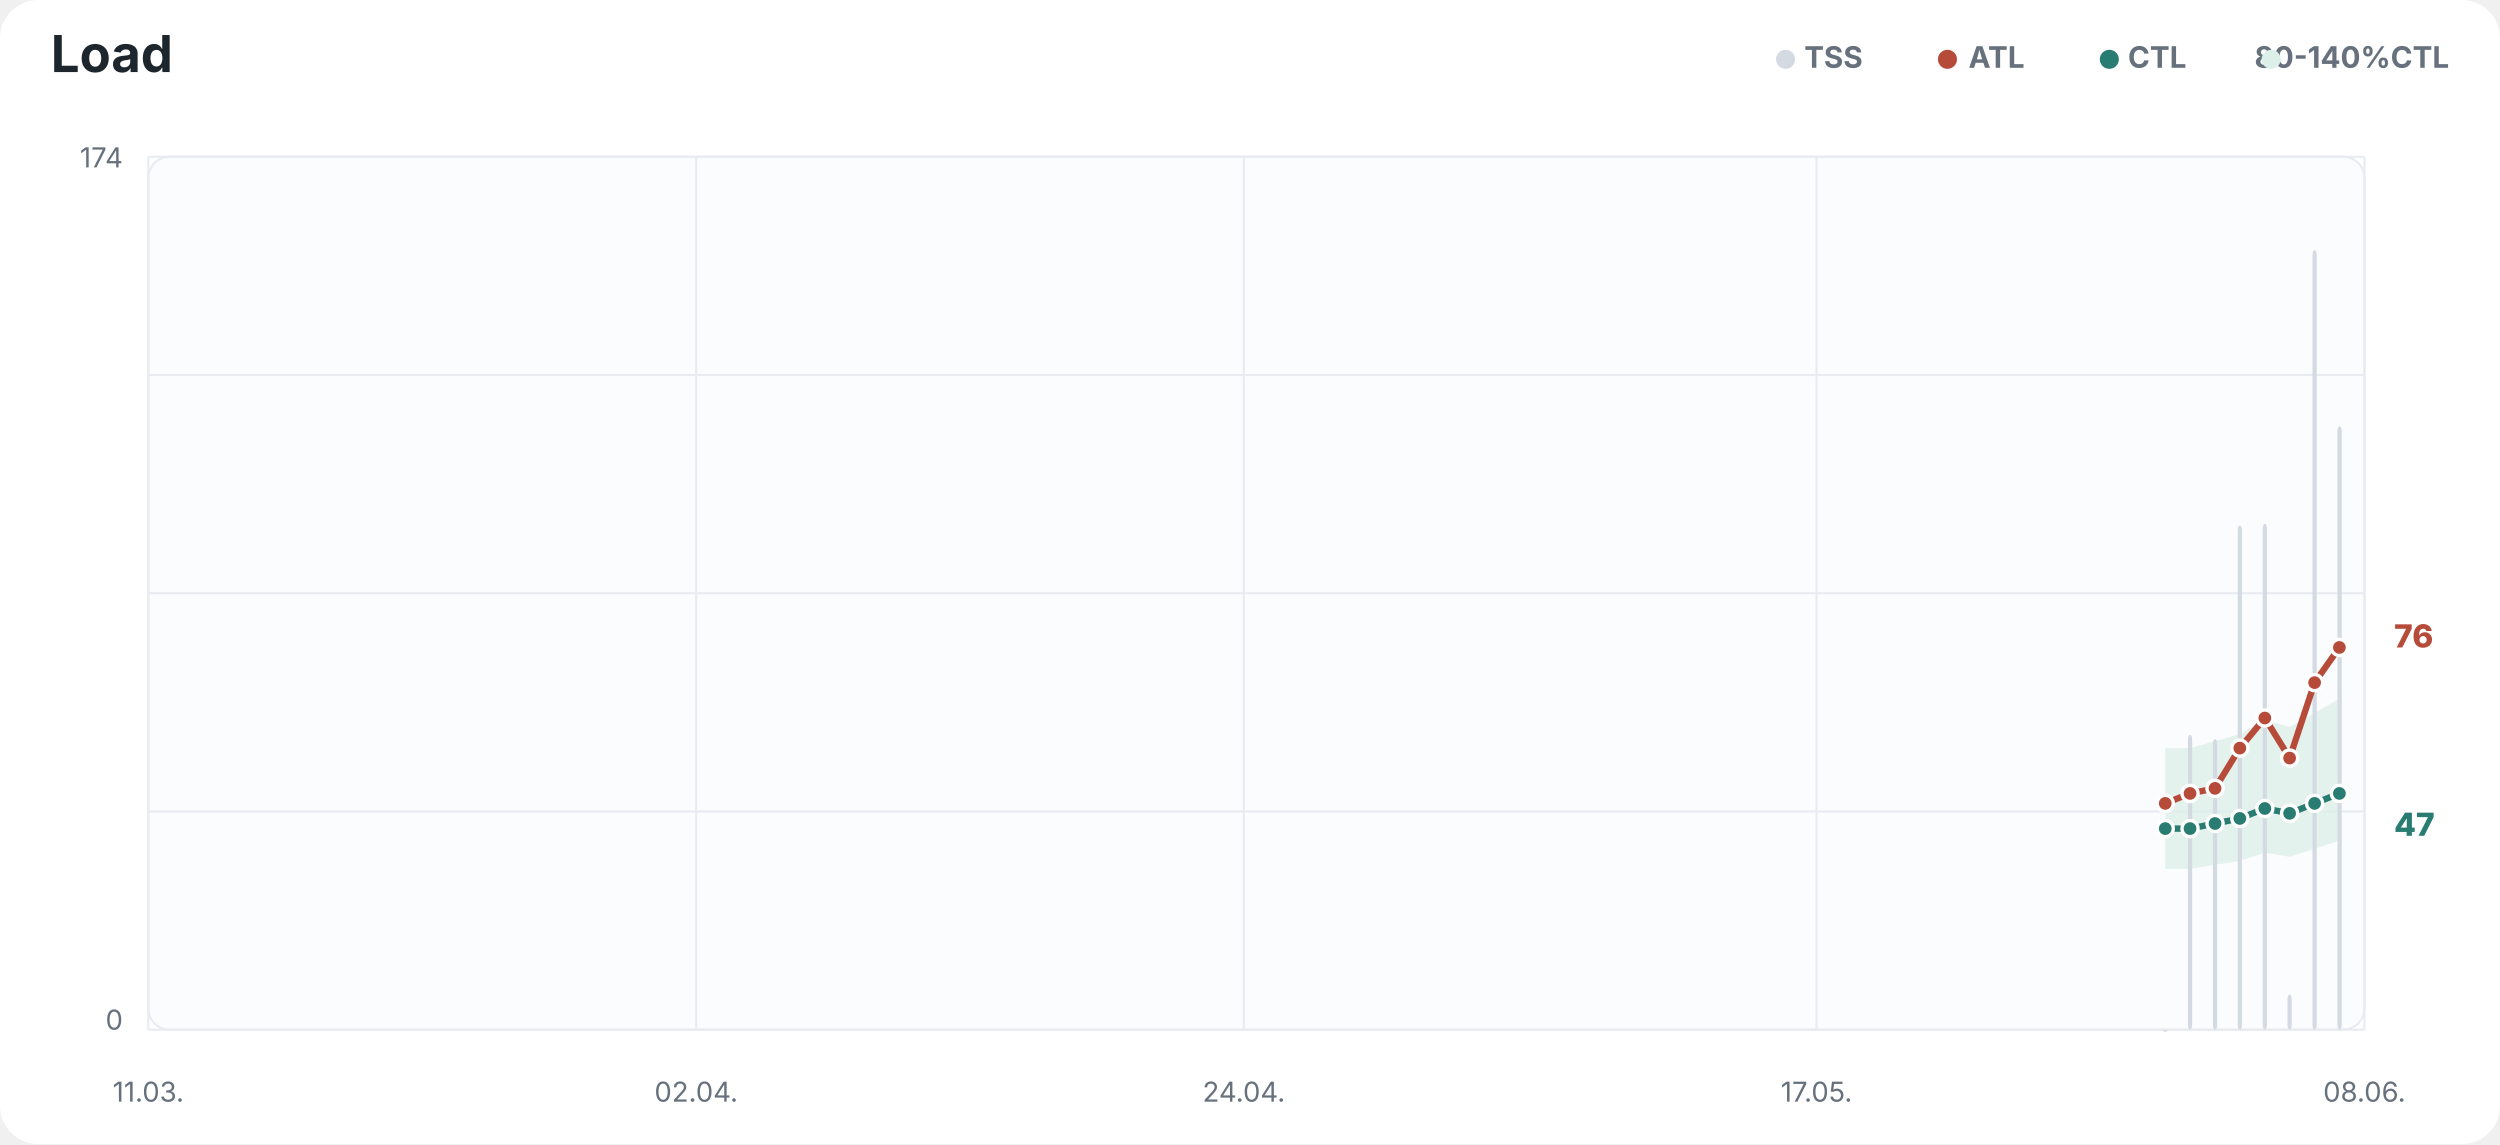
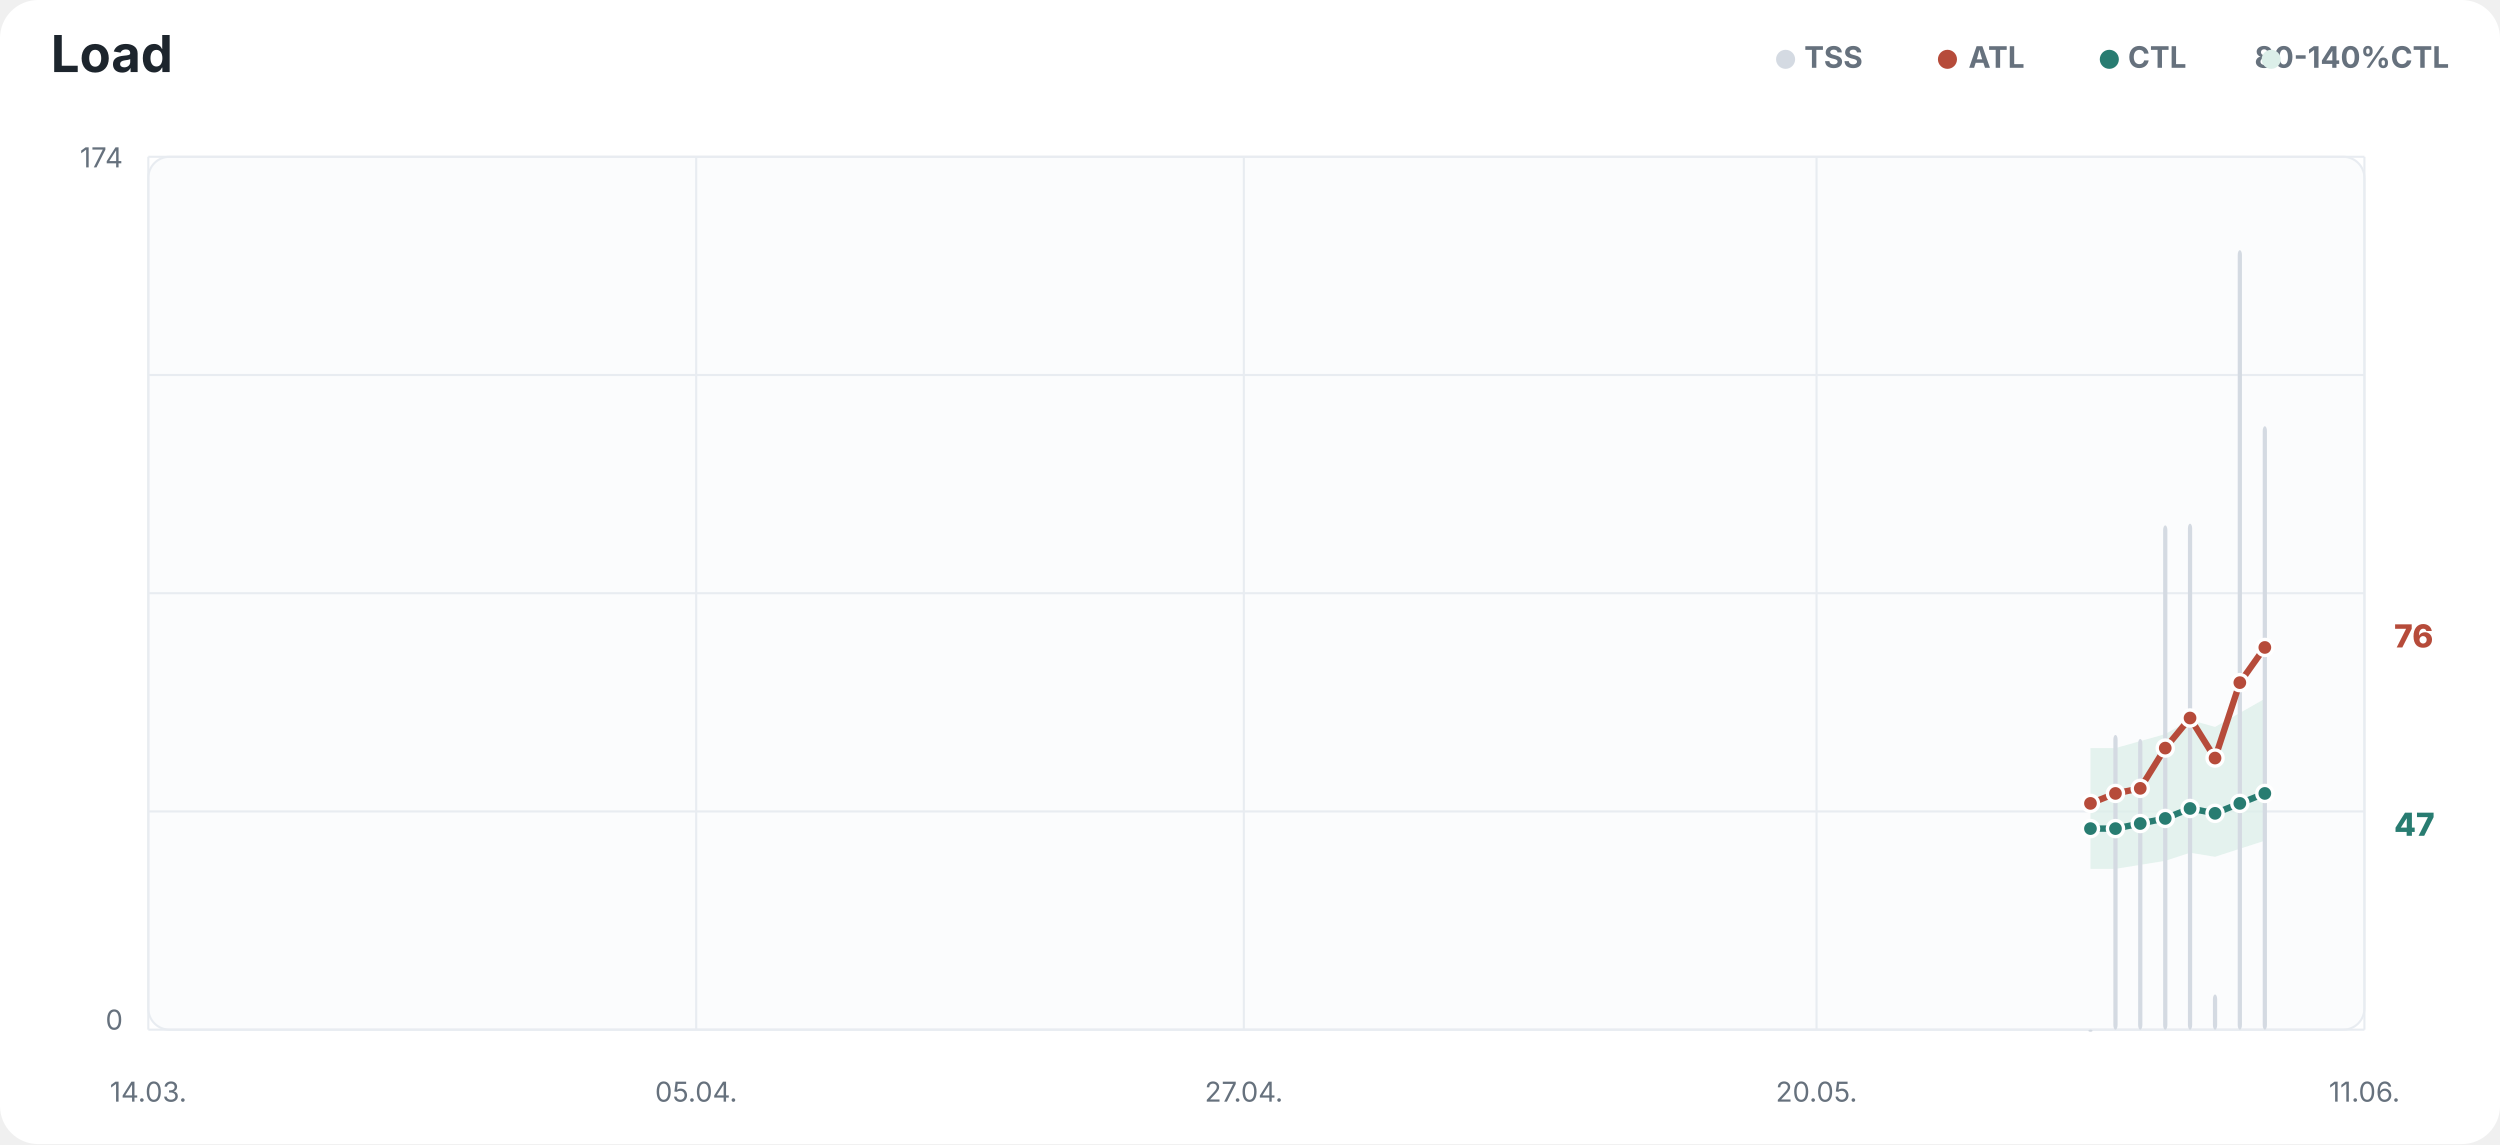
<svg xmlns="http://www.w3.org/2000/svg" viewBox="0 0 1180 540" role="img" aria-label="Load">
  <rect x="0" y="0" width="1180" height="540" rx="18" fill="#ffffff" />
  <rect x="70" y="74" width="1046" height="412" rx="10" fill="#fbfcfd" stroke="#e8ecf1" />
  <text x="24" y="34" fill="#1d252d" font-size="24" font-weight="700" font-family="Inter, system-ui, sans-serif">Load</text>
  <line x1="70" y1="74.0" x2="1116" y2="74.0" stroke="#e8ecf1" stroke-width="1" />
  <line x1="70" y1="177.0" x2="1116" y2="177.0" stroke="#e8ecf1" stroke-width="1" />
  <line x1="70" y1="280.0" x2="1116" y2="280.0" stroke="#e8ecf1" stroke-width="1" />
  <line x1="70" y1="383.0" x2="1116" y2="383.0" stroke="#e8ecf1" stroke-width="1" />
  <line x1="70" y1="486.0" x2="1116" y2="486.0" stroke="#e8ecf1" stroke-width="1" />
  <line x1="70.0" y1="74" x2="70.0" y2="486" stroke="#e8ecf1" stroke-width="1" />
-   <text x="70.0" y="520" text-anchor="middle" fill="#66717d" font-size="13" font-family="Inter, system-ui, sans-serif">11.03.</text>
+   <text x="70.0" y="520" text-anchor="middle" fill="#66717d" font-size="13" font-family="Inter, system-ui, sans-serif">14.03.</text>
  <line x1="328.6" y1="74" x2="328.6" y2="486" stroke="#e8ecf1" stroke-width="1" />
-   <text x="328.6" y="520" text-anchor="middle" fill="#66717d" font-size="13" font-family="Inter, system-ui, sans-serif">02.04.</text>
+   <text x="328.6" y="520" text-anchor="middle" fill="#66717d" font-size="13" font-family="Inter, system-ui, sans-serif">05.04.</text>
  <line x1="587.1" y1="74" x2="587.1" y2="486" stroke="#e8ecf1" stroke-width="1" />
-   <text x="587.1" y="520" text-anchor="middle" fill="#66717d" font-size="13" font-family="Inter, system-ui, sans-serif">24.04.</text>
+   <text x="587.1" y="520" text-anchor="middle" fill="#66717d" font-size="13" font-family="Inter, system-ui, sans-serif">27.04.</text>
  <line x1="857.4" y1="74" x2="857.4" y2="486" stroke="#e8ecf1" stroke-width="1" />
-   <text x="857.4" y="520" text-anchor="middle" fill="#66717d" font-size="13" font-family="Inter, system-ui, sans-serif">17.05.</text>
+   <text x="857.4" y="520" text-anchor="middle" fill="#66717d" font-size="13" font-family="Inter, system-ui, sans-serif">20.05.</text>
  <line x1="1116.0" y1="74" x2="1116.0" y2="486" stroke="#e8ecf1" stroke-width="1" />
-   <text x="1116.0" y="520" text-anchor="middle" fill="#66717d" font-size="13" font-family="Inter, system-ui, sans-serif">08.06.</text>
+   <text x="1116.0" y="520" text-anchor="middle" fill="#66717d" font-size="13" font-family="Inter, system-ui, sans-serif">11.06.</text>
  <text x="58" y="79" text-anchor="end" fill="#66717d" font-size="13" font-family="Inter, system-ui, sans-serif">174</text>
  <text x="58" y="486" text-anchor="end" fill="#66717d" font-size="13" font-family="Inter, system-ui, sans-serif">0</text>
-   <polygon points="1022.0,353.1 1033.7,353.1 1045.5,349.8 1057.2,346.5 1069.0,339.8 1080.7,343.1 1092.5,336.5 1104.2,329.8 1104.2,396.8 1092.5,400.6 1080.7,404.4 1069.0,402.5 1057.2,406.3 1045.5,408.2 1033.7,410.1 1022.0,410.1" fill="#dcefe9" opacity="0.75" />
-   <rect x="1021.0" y="486.0" width="2.0" height="1.0" rx="2.2" fill="#d4dae2" />
-   <rect x="1032.7" y="346.9" width="2.0" height="139.1" rx="2.2" fill="#d4dae2" />
-   <rect x="1044.5" y="348.8" width="2.0" height="137.2" rx="2.2" fill="#d4dae2" />
-   <rect x="1056.2" y="248.0" width="2.0" height="238.0" rx="2.2" fill="#d4dae2" />
-   <rect x="1068.0" y="247.2" width="2.0" height="238.8" rx="2.2" fill="#d4dae2" />
-   <rect x="1079.7" y="469.4" width="2.0" height="16.6" rx="2.2" fill="#d4dae2" />
-   <rect x="1091.5" y="118.1" width="2.0" height="367.9" rx="2.2" fill="#d4dae2" />
-   <rect x="1103.3" y="201.2" width="2.0" height="284.8" rx="2.2" fill="#d4dae2" />
-   <polyline points="1022.0,379.2 1033.7,374.5 1045.5,372.1 1057.2,353.1 1069.0,338.9 1080.7,357.8 1092.5,322.2 1104.2,305.6" fill="none" stroke="#b64b3a" stroke-width="3" stroke-linecap="round" stroke-linejoin="round" />
-   <circle cx="1022.0" cy="379.2" r="3.8" fill="#b64b3a" stroke="#ffffff" stroke-width="1.6" />
-   <circle cx="1033.7" cy="374.5" r="3.8" fill="#b64b3a" stroke="#ffffff" stroke-width="1.6" />
-   <circle cx="1045.5" cy="372.1" r="3.8" fill="#b64b3a" stroke="#ffffff" stroke-width="1.6" />
-   <circle cx="1057.2" cy="353.1" r="3.8" fill="#b64b3a" stroke="#ffffff" stroke-width="1.6" />
-   <circle cx="1069.0" cy="338.9" r="3.8" fill="#b64b3a" stroke="#ffffff" stroke-width="1.6" />
-   <circle cx="1080.7" cy="357.8" r="3.8" fill="#b64b3a" stroke="#ffffff" stroke-width="1.6" />
-   <circle cx="1092.5" cy="322.2" r="3.8" fill="#b64b3a" stroke="#ffffff" stroke-width="1.6" />
-   <circle cx="1104.2" cy="305.6" r="3.8" fill="#b64b3a" stroke="#ffffff" stroke-width="1.6" />
-   <polyline points="1022.0,391.1 1033.7,391.1 1045.5,388.7 1057.2,386.3 1069.0,381.6 1080.7,383.9 1092.5,379.2 1104.2,374.5" fill="none" stroke="#287c71" stroke-width="3" stroke-linecap="round" stroke-linejoin="round" />
-   <circle cx="1022.0" cy="391.1" r="3.8" fill="#287c71" stroke="#ffffff" stroke-width="1.6" />
-   <circle cx="1033.7" cy="391.1" r="3.8" fill="#287c71" stroke="#ffffff" stroke-width="1.6" />
-   <circle cx="1045.5" cy="388.7" r="3.8" fill="#287c71" stroke="#ffffff" stroke-width="1.6" />
-   <circle cx="1057.2" cy="386.3" r="3.8" fill="#287c71" stroke="#ffffff" stroke-width="1.6" />
-   <circle cx="1069.0" cy="381.6" r="3.8" fill="#287c71" stroke="#ffffff" stroke-width="1.6" />
-   <circle cx="1080.7" cy="383.9" r="3.8" fill="#287c71" stroke="#ffffff" stroke-width="1.6" />
-   <circle cx="1092.5" cy="379.2" r="3.8" fill="#287c71" stroke="#ffffff" stroke-width="1.6" />
-   <circle cx="1104.2" cy="374.5" r="3.8" fill="#287c71" stroke="#ffffff" stroke-width="1.6" />
+   <polygon points="986.7,353.1 998.5,353.1 1010.2,349.8 1022.0,346.5 1033.7,339.8 1045.5,343.1 1057.2,336.5 1069.0,329.8 1069.0,396.8 1057.2,400.6 1045.5,404.4 1033.7,402.5 1022.0,406.3 1010.2,408.2 998.5,410.1 986.7,410.1" fill="#dcefe9" opacity="0.75" />
+   <rect x="985.7" y="486.0" width="2.0" height="1.0" rx="2.2" fill="#d4dae2" />
+   <rect x="997.5" y="346.9" width="2.0" height="139.1" rx="2.2" fill="#d4dae2" />
+   <rect x="1009.2" y="348.8" width="2.0" height="137.2" rx="2.2" fill="#d4dae2" />
+   <rect x="1021.0" y="248.0" width="2.0" height="238.0" rx="2.2" fill="#d4dae2" />
+   <rect x="1032.7" y="247.2" width="2.0" height="238.8" rx="2.2" fill="#d4dae2" />
+   <rect x="1044.5" y="469.4" width="2.0" height="16.6" rx="2.2" fill="#d4dae2" />
+   <rect x="1056.2" y="118.1" width="2.0" height="367.9" rx="2.2" fill="#d4dae2" />
+   <rect x="1068.0" y="201.2" width="2.0" height="284.8" rx="2.2" fill="#d4dae2" />
+   <polyline points="986.7,379.2 998.5,374.5 1010.2,372.1 1022.0,353.1 1033.7,338.9 1045.5,357.8 1057.2,322.2 1069.0,305.6" fill="none" stroke="#b64b3a" stroke-width="3" stroke-linecap="round" stroke-linejoin="round" />
+   <circle cx="986.7" cy="379.2" r="3.8" fill="#b64b3a" stroke="#ffffff" stroke-width="1.6" />
+   <circle cx="998.5" cy="374.5" r="3.8" fill="#b64b3a" stroke="#ffffff" stroke-width="1.6" />
+   <circle cx="1010.2" cy="372.1" r="3.8" fill="#b64b3a" stroke="#ffffff" stroke-width="1.6" />
+   <circle cx="1022.0" cy="353.1" r="3.8" fill="#b64b3a" stroke="#ffffff" stroke-width="1.6" />
+   <circle cx="1033.7" cy="338.9" r="3.8" fill="#b64b3a" stroke="#ffffff" stroke-width="1.6" />
+   <circle cx="1045.5" cy="357.8" r="3.8" fill="#b64b3a" stroke="#ffffff" stroke-width="1.6" />
+   <circle cx="1057.2" cy="322.2" r="3.8" fill="#b64b3a" stroke="#ffffff" stroke-width="1.6" />
+   <circle cx="1069.0" cy="305.6" r="3.8" fill="#b64b3a" stroke="#ffffff" stroke-width="1.6" />
+   <polyline points="986.7,391.1 998.5,391.1 1010.2,388.7 1022.0,386.3 1033.7,381.6 1045.5,383.9 1057.2,379.2 1069.0,374.5" fill="none" stroke="#287c71" stroke-width="3" stroke-linecap="round" stroke-linejoin="round" />
+   <circle cx="986.7" cy="391.1" r="3.8" fill="#287c71" stroke="#ffffff" stroke-width="1.6" />
+   <circle cx="998.5" cy="391.1" r="3.8" fill="#287c71" stroke="#ffffff" stroke-width="1.6" />
+   <circle cx="1010.2" cy="388.7" r="3.8" fill="#287c71" stroke="#ffffff" stroke-width="1.6" />
+   <circle cx="1022.0" cy="386.3" r="3.8" fill="#287c71" stroke="#ffffff" stroke-width="1.6" />
+   <circle cx="1033.7" cy="381.6" r="3.8" fill="#287c71" stroke="#ffffff" stroke-width="1.6" />
+   <circle cx="1045.5" cy="383.9" r="3.8" fill="#287c71" stroke="#ffffff" stroke-width="1.6" />
+   <circle cx="1057.2" cy="379.2" r="3.8" fill="#287c71" stroke="#ffffff" stroke-width="1.6" />
+   <circle cx="1069.0" cy="374.5" r="3.8" fill="#287c71" stroke="#ffffff" stroke-width="1.6" />
  <text x="1156" y="32" text-anchor="end" fill="#66717d" font-size="14" font-weight="650" font-family="Inter, system-ui, sans-serif">80-140%CTL</text>
  <circle cx="1072.0" cy="28" r="4.5" fill="#dcefe9" />
  <text x="1032.0" y="32" text-anchor="end" fill="#66717d" font-size="14" font-weight="650" font-family="Inter, system-ui, sans-serif">CTL</text>
  <circle cx="995.6" cy="28" r="4.5" fill="#287c71" />
  <text x="955.6" y="32" text-anchor="end" fill="#66717d" font-size="14" font-weight="650" font-family="Inter, system-ui, sans-serif">ATL</text>
  <circle cx="919.2" cy="28" r="4.5" fill="#b64b3a" />
  <text x="879.2" y="32" text-anchor="end" fill="#66717d" font-size="14" font-weight="650" font-family="Inter, system-ui, sans-serif">TSS</text>
  <circle cx="842.8" cy="28" r="4.5" fill="#d4dae2" />
  <text x="1130" y="305.6" fill="#b64b3a" font-size="15" font-weight="800" font-family="Inter, system-ui, sans-serif">76</text>
  <text x="1130" y="394.5" fill="#287c71" font-size="15" font-weight="800" font-family="Inter, system-ui, sans-serif">47</text>
</svg>
